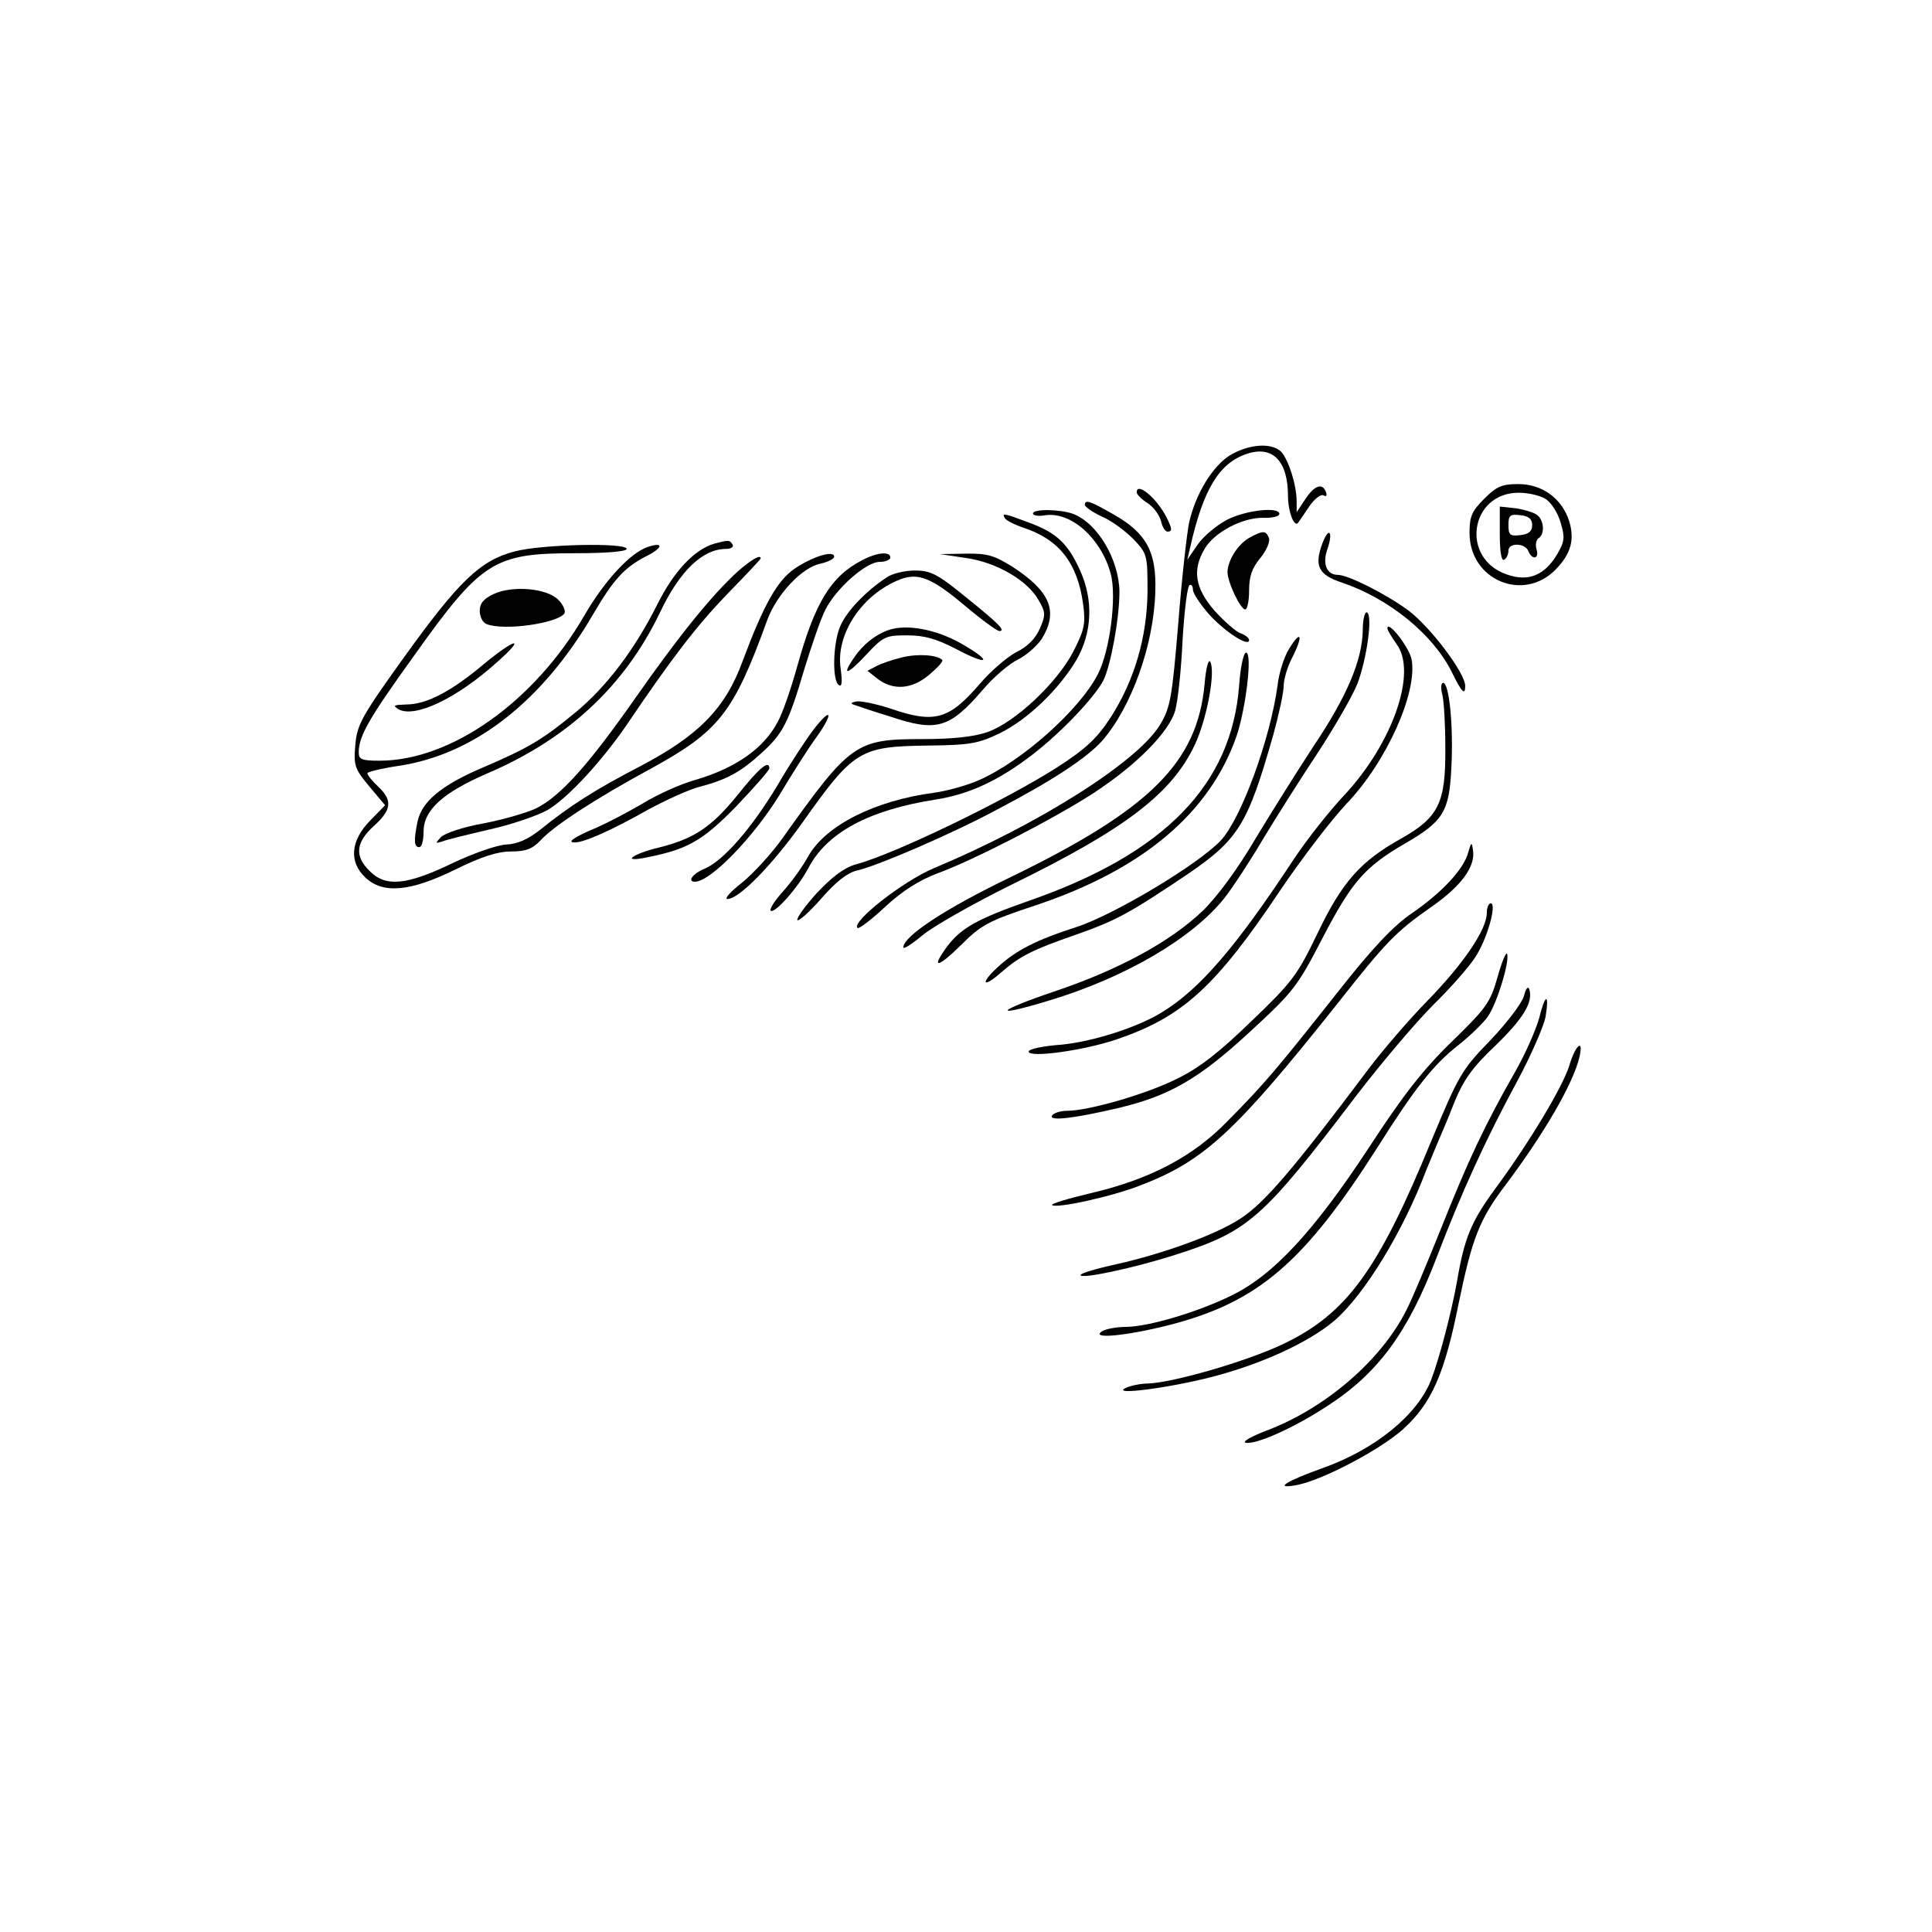
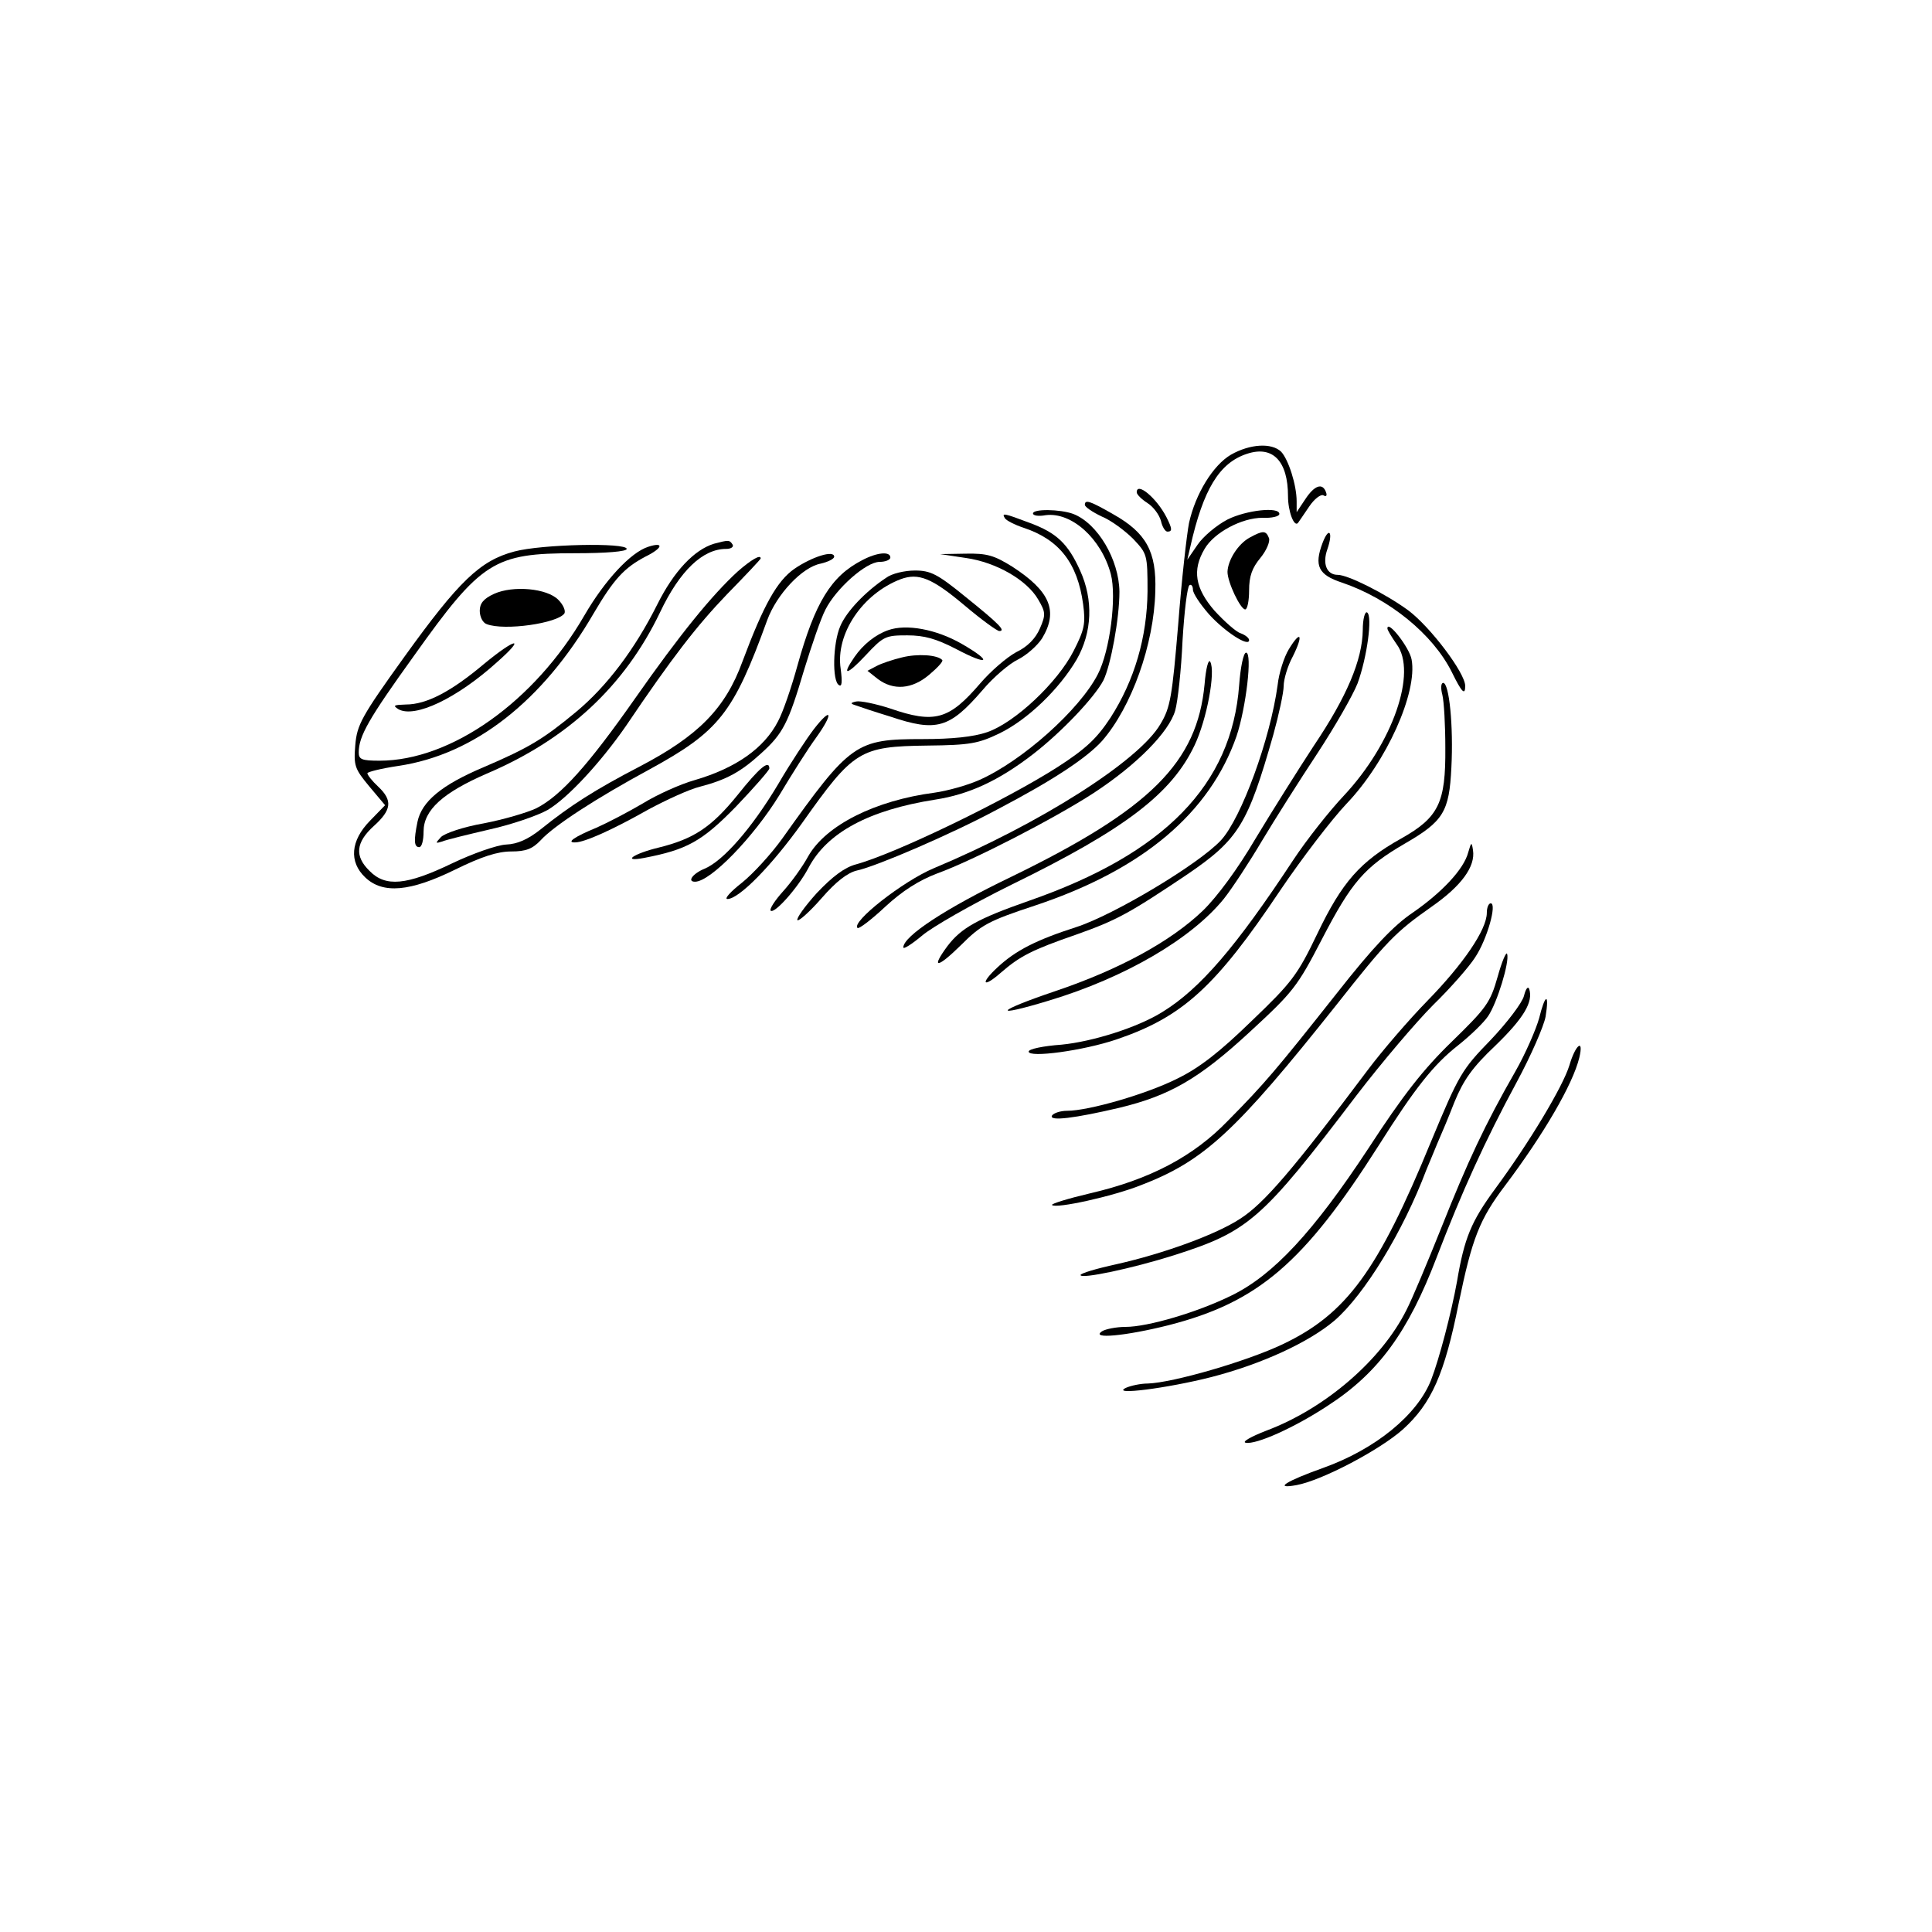
<svg xmlns="http://www.w3.org/2000/svg" version="1.0" width="447pt" height="447pt" viewBox="0 0 447 447" preserveAspectRatio="xMidYMid meet">
  <g transform="translate(0,447) scale(0.1,-0.1)" fill="#000000" stroke="none">
    <path d="M2848 3418 c-41 -24 -82 -90 -97 -158 -5 -25 -17 -130 -25 -234 -14 -167 -18 -193 -41 -231 -49 -85 -279 -231 -525 -334 -71 -30 -191 -124 -176 -138 3 -3 32 19 64 49 40 37 78 61 120 77 83 30 271 127 362 186 101 66 175 142 189 191 6 21 14 94 17 162 4 67 11 125 16 128 4 3 8 -2 8 -10 0 -9 17 -34 37 -57 37 -41 93 -77 93 -60 0 5 -9 12 -20 16 -10 3 -37 27 -60 52 -45 52 -52 94 -23 143 22 38 86 72 134 72 21 -1 39 3 39 9 0 17 -76 9 -120 -13 -25 -13 -56 -39 -69 -58 l-24 -35 7 30 c30 133 67 194 131 215 60 20 95 -17 95 -98 0 -35 14 -72 23 -62 2 3 14 20 26 38 12 18 27 29 33 26 6 -4 9 -1 6 7 -8 23 -27 16 -48 -16 l-20 -30 0 25 c0 38 -19 97 -36 115 -22 21 -72 18 -116 -7z" />
-     <path d="M3434 3316 c-29 -29 -34 -41 -34 -79 0 -109 124 -161 199 -85 36 37 45 70 31 114 -17 51 -62 84 -117 84 -38 0 -50 -5 -79 -34z m143 -1 c13 -9 28 -33 34 -55 10 -33 9 -43 -8 -72 -29 -49 -67 -65 -117 -47 -108 37 -85 189 28 189 23 0 51 -7 63 -15z" />
-     <path d="M3470 3234 c0 -41 4 -63 10 -59 6 3 10 13 10 21 0 19 39 18 46 -1 9 -22 26 -18 19 4 -3 11 -1 22 5 26 14 9 13 40 -3 53 -7 6 -30 13 -50 16 l-37 4 0 -64z m75 21 c0 -14 -8 -21 -27 -23 -24 -3 -28 0 -28 23 0 23 4 26 28 23 19 -2 27 -9 27 -23z" />
    <path d="M2630 3331 c0 -5 11 -16 25 -25 14 -9 27 -27 31 -41 3 -14 10 -25 15 -25 12 0 11 7 -2 33 -23 45 -69 83 -69 58z" />
    <path d="M2510 3302 c0 -5 18 -17 39 -27 22 -9 54 -33 73 -52 32 -34 33 -36 33 -121 -1 -106 -30 -206 -86 -293 -31 -47 -56 -71 -121 -113 -120 -77 -376 -201 -468 -226 -26 -7 -54 -28 -90 -66 -28 -31 -48 -59 -45 -63 3 -3 29 20 56 51 33 38 60 59 82 64 46 10 222 86 324 141 130 68 208 120 243 159 68 78 120 223 123 346 3 92 -21 135 -97 178 -54 31 -66 35 -66 22z" />
    <path d="M2390 3282 c0 -5 13 -7 29 -4 60 8 129 -54 151 -136 14 -53 -2 -178 -30 -232 -42 -82 -175 -201 -275 -245 -27 -12 -74 -25 -103 -29 -137 -18 -251 -75 -292 -147 -13 -24 -39 -60 -58 -81 -19 -21 -32 -41 -29 -45 9 -8 63 53 87 98 43 83 141 135 294 159 78 12 147 44 226 105 66 51 142 131 163 171 17 35 37 143 37 205 -1 74 -50 158 -107 180 -30 11 -93 12 -93 1z" />
    <path d="M2325 3271 c3 -5 22 -15 43 -22 82 -27 125 -81 138 -177 6 -45 3 -59 -22 -108 -37 -73 -136 -166 -200 -188 -32 -11 -82 -16 -149 -16 -155 0 -167 -8 -325 -230 -25 -35 -67 -81 -93 -102 -27 -21 -42 -38 -34 -38 27 0 103 78 173 176 119 168 133 177 290 179 99 1 118 5 166 28 66 32 139 103 179 171 36 63 39 138 8 206 -28 62 -54 87 -116 110 -61 23 -66 24 -58 11z" />
    <path d="M2891 3226 c-27 -15 -50 -52 -51 -79 0 -24 30 -87 41 -87 5 0 9 20 9 44 0 33 7 52 26 75 14 17 23 38 20 46 -7 18 -14 18 -45 1z" />
    <path d="M3060 3214 c-20 -53 -10 -74 45 -92 109 -37 210 -119 254 -207 23 -47 31 -55 31 -32 0 30 -81 137 -132 175 -52 38 -139 82 -163 82 -25 0 -36 25 -24 59 14 40 4 54 -11 15z" />
    <path d="M1652 3212 c-46 -14 -93 -64 -131 -140 -52 -104 -117 -190 -188 -249 -76 -63 -109 -83 -214 -128 -97 -41 -143 -79 -153 -126 -9 -44 -8 -59 4 -59 6 0 10 16 10 36 0 50 45 90 146 134 188 80 320 204 401 373 46 97 99 147 153 147 12 0 18 5 15 10 -7 11 -9 11 -43 2z" />
    <path d="M1190 3194 c-79 -21 -128 -68 -254 -243 -100 -139 -110 -158 -114 -205 -4 -48 -1 -55 32 -95 l37 -44 -35 -36 c-45 -46 -49 -95 -11 -131 41 -39 104 -33 208 18 61 30 98 42 130 42 34 0 49 6 68 26 31 34 130 98 252 164 161 88 194 130 272 345 22 60 81 123 124 131 17 4 31 11 31 16 0 16 -51 0 -92 -28 -40 -28 -71 -83 -120 -214 -40 -110 -103 -173 -239 -244 -102 -53 -160 -90 -227 -144 -30 -24 -55 -35 -81 -36 -21 -1 -78 -21 -126 -44 -104 -50 -153 -55 -190 -17 -35 34 -32 66 10 104 41 37 44 59 10 91 -14 13 -25 27 -25 31 0 3 32 11 72 17 175 26 333 149 451 352 47 80 71 106 120 132 41 20 44 35 7 23 -41 -13 -101 -78 -148 -159 -115 -199 -308 -336 -474 -336 -41 0 -48 3 -48 19 0 38 23 78 128 224 156 219 185 237 372 237 73 0 120 4 120 10 0 15 -197 11 -260 -6z" />
    <path d="M1995 3174 c-72 -37 -109 -97 -150 -244 -14 -51 -34 -109 -45 -129 -32 -62 -97 -108 -193 -136 -32 -9 -86 -33 -120 -54 -34 -20 -82 -45 -107 -56 -51 -21 -71 -35 -49 -34 21 0 86 29 169 76 41 22 95 47 120 53 61 16 94 34 141 77 51 46 63 70 100 195 17 55 38 117 49 138 25 49 94 110 125 110 14 0 25 5 25 10 0 15 -31 12 -65 -6z" />
    <path d="M2235 3179 c70 -10 141 -51 167 -96 17 -29 18 -35 4 -67 -10 -23 -28 -42 -55 -55 -22 -12 -59 -44 -83 -72 -72 -84 -105 -94 -209 -58 -34 11 -69 18 -78 16 -14 -3 -14 -5 -1 -9 8 -3 44 -15 80 -26 107 -36 137 -27 213 61 25 30 63 62 82 71 20 10 45 32 56 49 38 63 19 109 -69 166 -42 26 -58 31 -108 30 l-59 -1 60 -9z" />
    <path d="M1707 3148 c-60 -55 -134 -146 -237 -293 -108 -154 -172 -226 -229 -255 -21 -10 -75 -26 -122 -35 -46 -8 -91 -23 -99 -32 -13 -14 -13 -15 3 -10 9 4 59 16 110 28 50 11 111 32 134 45 46 27 122 109 181 194 108 160 164 232 234 305 43 44 78 81 78 83 0 10 -22 -3 -53 -30z" />
    <path d="M2050 3133 c-47 -31 -92 -78 -106 -112 -17 -39 -19 -127 -3 -136 7 -5 8 7 4 38 -12 80 50 173 139 207 41 15 72 3 148 -61 39 -33 75 -59 80 -59 16 0 -1 17 -78 79 -65 53 -81 61 -117 61 -24 0 -54 -7 -67 -17z" />
    <path d="M1143 3096 c-24 -11 -33 -22 -33 -39 0 -14 7 -28 16 -31 41 -16 165 2 180 25 3 6 -3 20 -14 31 -26 27 -105 34 -149 14z" />
    <path d="M3153 3012 c-1 -69 -37 -154 -113 -267 -36 -55 -97 -152 -135 -215 -41 -70 -89 -135 -122 -167 -74 -71 -193 -136 -341 -186 -139 -47 -150 -63 -15 -22 176 53 330 143 405 236 19 24 59 85 88 134 30 50 87 140 128 202 40 61 82 134 93 162 22 60 35 156 22 164 -5 3 -10 -15 -10 -41z" />
    <path d="M2055 3012 c-29 -10 -58 -33 -78 -62 -31 -45 -18 -43 26 4 41 44 46 46 96 46 40 0 67 -8 112 -31 77 -41 88 -31 13 12 -58 33 -127 46 -169 31z" />
    <path d="M3210 3016 c0 -4 10 -20 21 -36 49 -65 -9 -230 -121 -350 -34 -36 -87 -103 -118 -150 -133 -202 -216 -298 -302 -351 -57 -36 -162 -69 -234 -76 -42 -3 -76 -10 -76 -16 0 -15 126 2 203 28 153 52 229 121 379 345 50 74 119 164 153 200 93 97 165 258 151 334 -5 28 -56 93 -56 72z" />
    <path d="M2982 2968 c-11 -18 -23 -55 -26 -83 -17 -125 -84 -308 -131 -359 -51 -55 -248 -173 -335 -201 -93 -30 -140 -54 -182 -93 -41 -38 -34 -49 7 -13 45 39 72 53 176 89 93 33 122 49 256 139 119 81 140 116 199 323 13 47 24 98 24 113 0 15 9 46 21 68 25 50 19 63 -9 17z" />
    <path d="M1120 2934 c-76 -64 -133 -94 -181 -94 -28 -1 -31 -2 -17 -11 38 -21 135 25 228 109 68 60 44 57 -30 -4z" />
    <path d="M2087 2949 c-21 -5 -48 -14 -59 -20 l-21 -11 24 -19 c36 -27 79 -24 119 10 19 16 33 31 30 34 -11 12 -57 15 -93 6z" />
    <path d="M2867 2885 c-17 -231 -173 -390 -486 -499 -120 -42 -157 -63 -189 -105 -39 -53 -24 -52 31 2 47 47 63 56 172 92 249 83 404 214 466 392 22 66 37 193 22 193 -6 0 -13 -34 -16 -75z" />
    <path d="M2787 2887 c-17 -181 -125 -289 -448 -446 -150 -72 -249 -137 -249 -163 0 -5 19 7 43 27 23 20 116 73 207 118 264 129 371 211 424 323 28 59 49 170 36 193 -4 7 -10 -15 -13 -52z" />
    <path d="M3337 2863 c4 -16 7 -71 7 -123 1 -127 -15 -161 -102 -210 -95 -53 -137 -101 -194 -220 -46 -96 -59 -113 -152 -202 -73 -71 -120 -108 -171 -133 -71 -36 -206 -75 -256 -75 -15 0 -31 -5 -35 -11 -8 -14 54 -6 156 18 116 28 184 67 300 174 102 94 111 105 169 217 68 131 98 166 191 220 90 52 103 74 108 176 5 96 -5 196 -19 196 -5 0 -6 -12 -2 -27z" />
    <path d="M1883 2783 c-16 -21 -54 -78 -83 -128 -61 -102 -127 -177 -170 -195 -27 -11 -41 -30 -22 -30 36 0 136 104 195 200 28 47 66 107 85 133 41 57 37 74 -5 20z" />
    <path d="M1706 2630 c-60 -74 -101 -101 -182 -121 -58 -14 -87 -34 -34 -24 99 19 134 38 213 119 42 44 77 84 77 88 0 21 -23 2 -74 -62z" />
    <path d="M3397 2498 c-10 -39 -61 -93 -129 -140 -43 -29 -91 -79 -175 -186 -141 -178 -166 -208 -252 -295 -80 -83 -181 -136 -319 -168 -51 -12 -90 -24 -88 -27 9 -9 141 20 206 46 146 56 219 124 452 417 116 147 136 168 220 227 69 48 102 93 96 131 -3 20 -4 19 -11 -5z" />
    <path d="M3440 2358 c0 -39 -55 -119 -137 -203 -43 -44 -105 -116 -138 -160 -174 -232 -241 -310 -296 -345 -55 -36 -175 -80 -286 -105 -46 -10 -83 -21 -83 -25 0 -10 119 15 217 46 172 55 202 81 421 369 59 77 139 171 178 210 39 38 83 88 97 110 28 42 51 125 36 125 -5 0 -9 -10 -9 -22z" />
    <path d="M3465 2210 c-17 -60 -26 -72 -106 -150 -66 -64 -113 -124 -193 -247 -127 -193 -220 -293 -316 -340 -79 -39 -194 -73 -246 -73 -21 0 -46 -5 -54 -10 -29 -19 55 -11 154 14 207 53 313 144 486 416 84 133 127 187 183 231 29 23 60 53 70 68 21 31 50 126 44 144 -2 6 -12 -17 -22 -53z" />
    <path d="M3526 2166 c-4 -16 -39 -62 -77 -102 -67 -69 -73 -79 -138 -235 -123 -300 -196 -399 -343 -469 -84 -40 -254 -89 -312 -91 -17 0 -40 -5 -51 -10 -37 -18 96 -1 198 25 116 30 225 80 285 131 69 60 158 205 212 348 12 28 25 61 30 72 5 11 21 49 35 85 21 51 41 80 95 131 65 63 88 101 78 131 -3 7 -8 0 -12 -16z" />
    <path d="M3561 2114 c-7 -25 -31 -81 -55 -123 -71 -124 -110 -208 -171 -361 -32 -80 -68 -166 -81 -191 -58 -116 -188 -228 -324 -279 -36 -14 -57 -26 -48 -28 24 -5 113 35 189 85 118 76 187 171 253 344 58 151 112 270 185 405 33 61 63 130 67 152 9 56 -1 53 -15 -4z" />
    <path d="M3631 2005 c-15 -49 -93 -179 -172 -286 -55 -75 -71 -113 -88 -214 -13 -72 -41 -179 -60 -228 -32 -81 -129 -160 -249 -203 -87 -31 -117 -50 -62 -40 59 11 192 81 246 129 66 60 96 127 129 292 31 150 48 194 108 273 88 117 156 233 171 295 11 46 -9 30 -23 -18z" />
  </g>
</svg>
